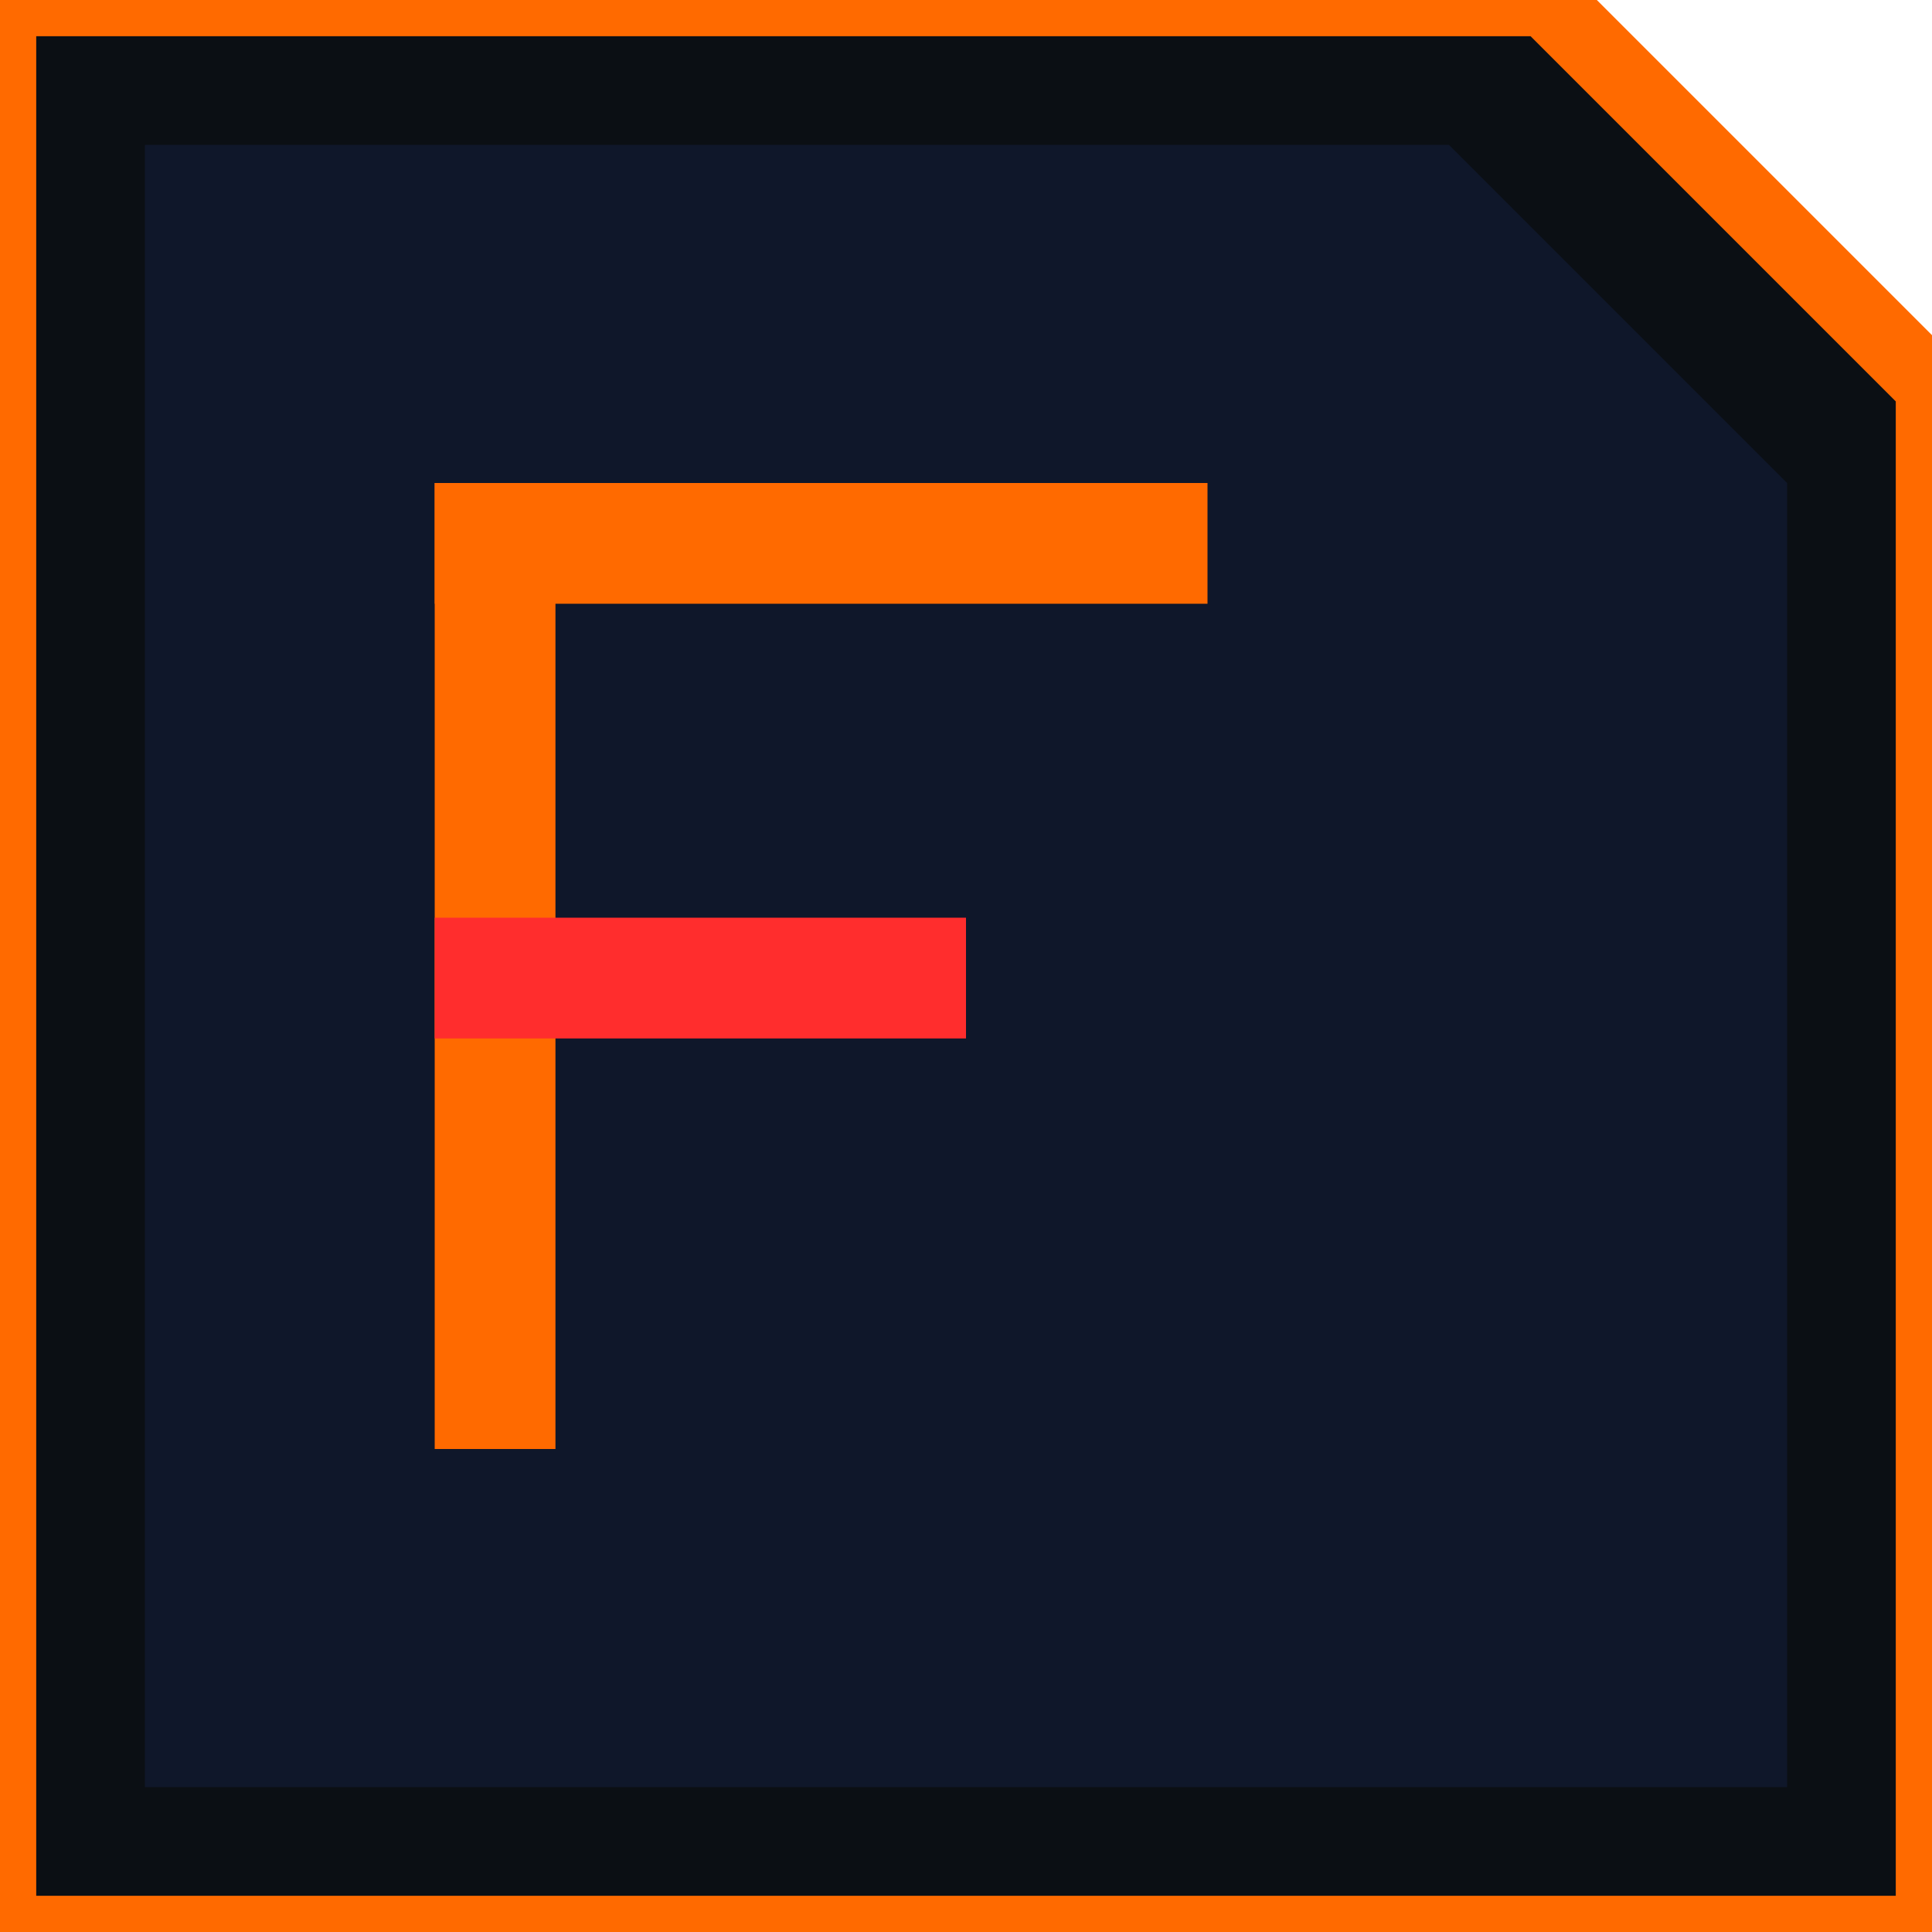
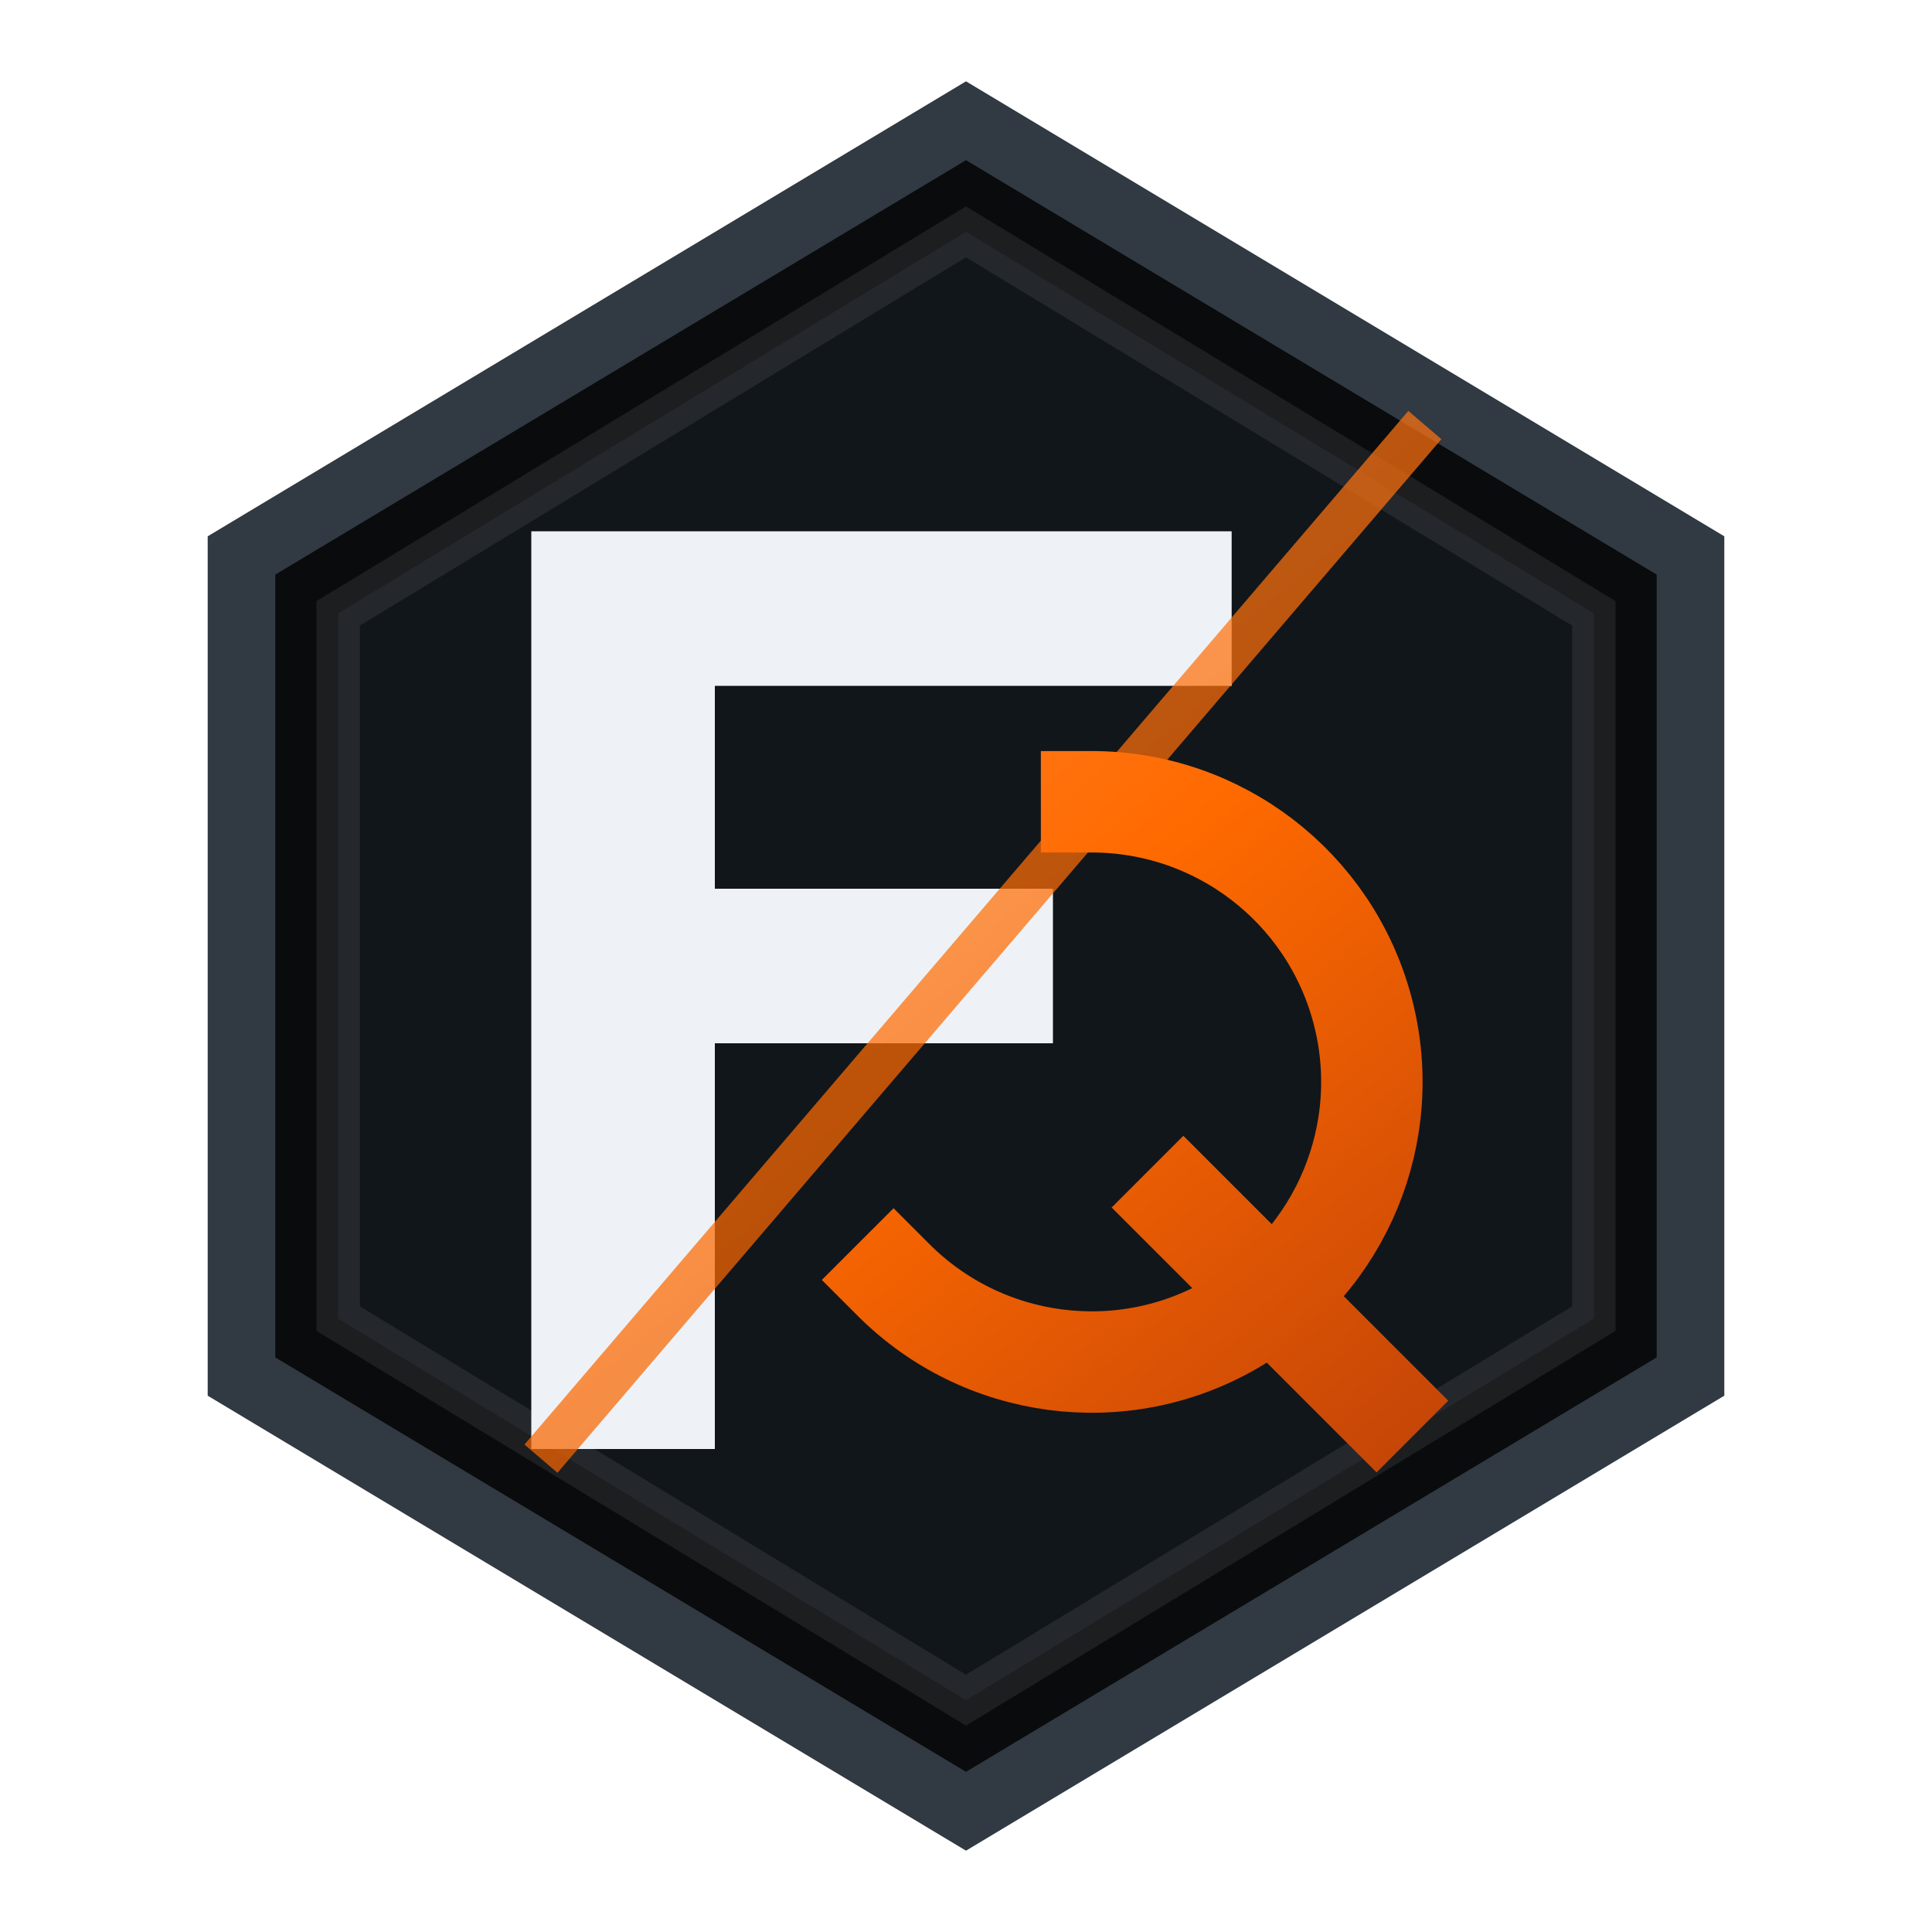
<svg xmlns="http://www.w3.org/2000/svg" viewBox="0 0 40 40" fill="none">
-   <polygon points="0,0 32,0 40,8 40,40 0,40" fill="#0B0F14" stroke="#FF6A00" stroke-width="1.5" />
-   <polygon points="3,3 30,3 37,10 37,37 3,37" fill="#0F172A" />
-   <rect x="9" y="10" width="16" height="2.5" fill="#FF6A00" />
-   <rect x="9" y="10" width="2.5" height="20" fill="#FF6A00" />
-   <rect x="9" y="19" width="11" height="2.5" fill="#FF2D2D" />
+   <defs>
+     <linearGradient id="fq-monogram" x1="10" y1="8" x2="31" y2="33" gradientUnits="userSpaceOnUse">
+       <stop stop-color="#FF944D" />
+       <stop offset="0.5" stop-color="#FF6A00" />
+       <stop offset="1" stop-color="#B63C09" />
+     </linearGradient>
+   </defs>
+   <path d="M20 2.5L35 11.5V28.5L20 37.5L5 28.5V11.5L20 2.5Z" fill="#090B0D" stroke="#313942" stroke-width="1.4" />
+   <path d="M20 4.8L33 12.7V27.3L20 35.2L7 27.3V12.7L20 4.8Z" fill="#11161B" stroke="rgba(255,255,255,0.08)" stroke-width="0.9" />
+   <path d="M11 11H25.5V14.2H14.8V18.4H21.8V21.6H14.8V30H11V11Z" fill="#EEF2F6" />
+   <path d="M22.6 16.6a5.8 5.8 0 1 1-4.1 9.9" stroke="url(#fq-monogram)" stroke-width="2.1" fill="none" stroke-linecap="square" />
+   <path d="M24.5 25L28.5 29" stroke="url(#fq-monogram)" stroke-width="2.1" stroke-linecap="square" />
+   <path d="M29.5 8.8L11.2 30.2" stroke="url(#fq-monogram)" stroke-width="0.9" opacity="0.72" />
</svg>
